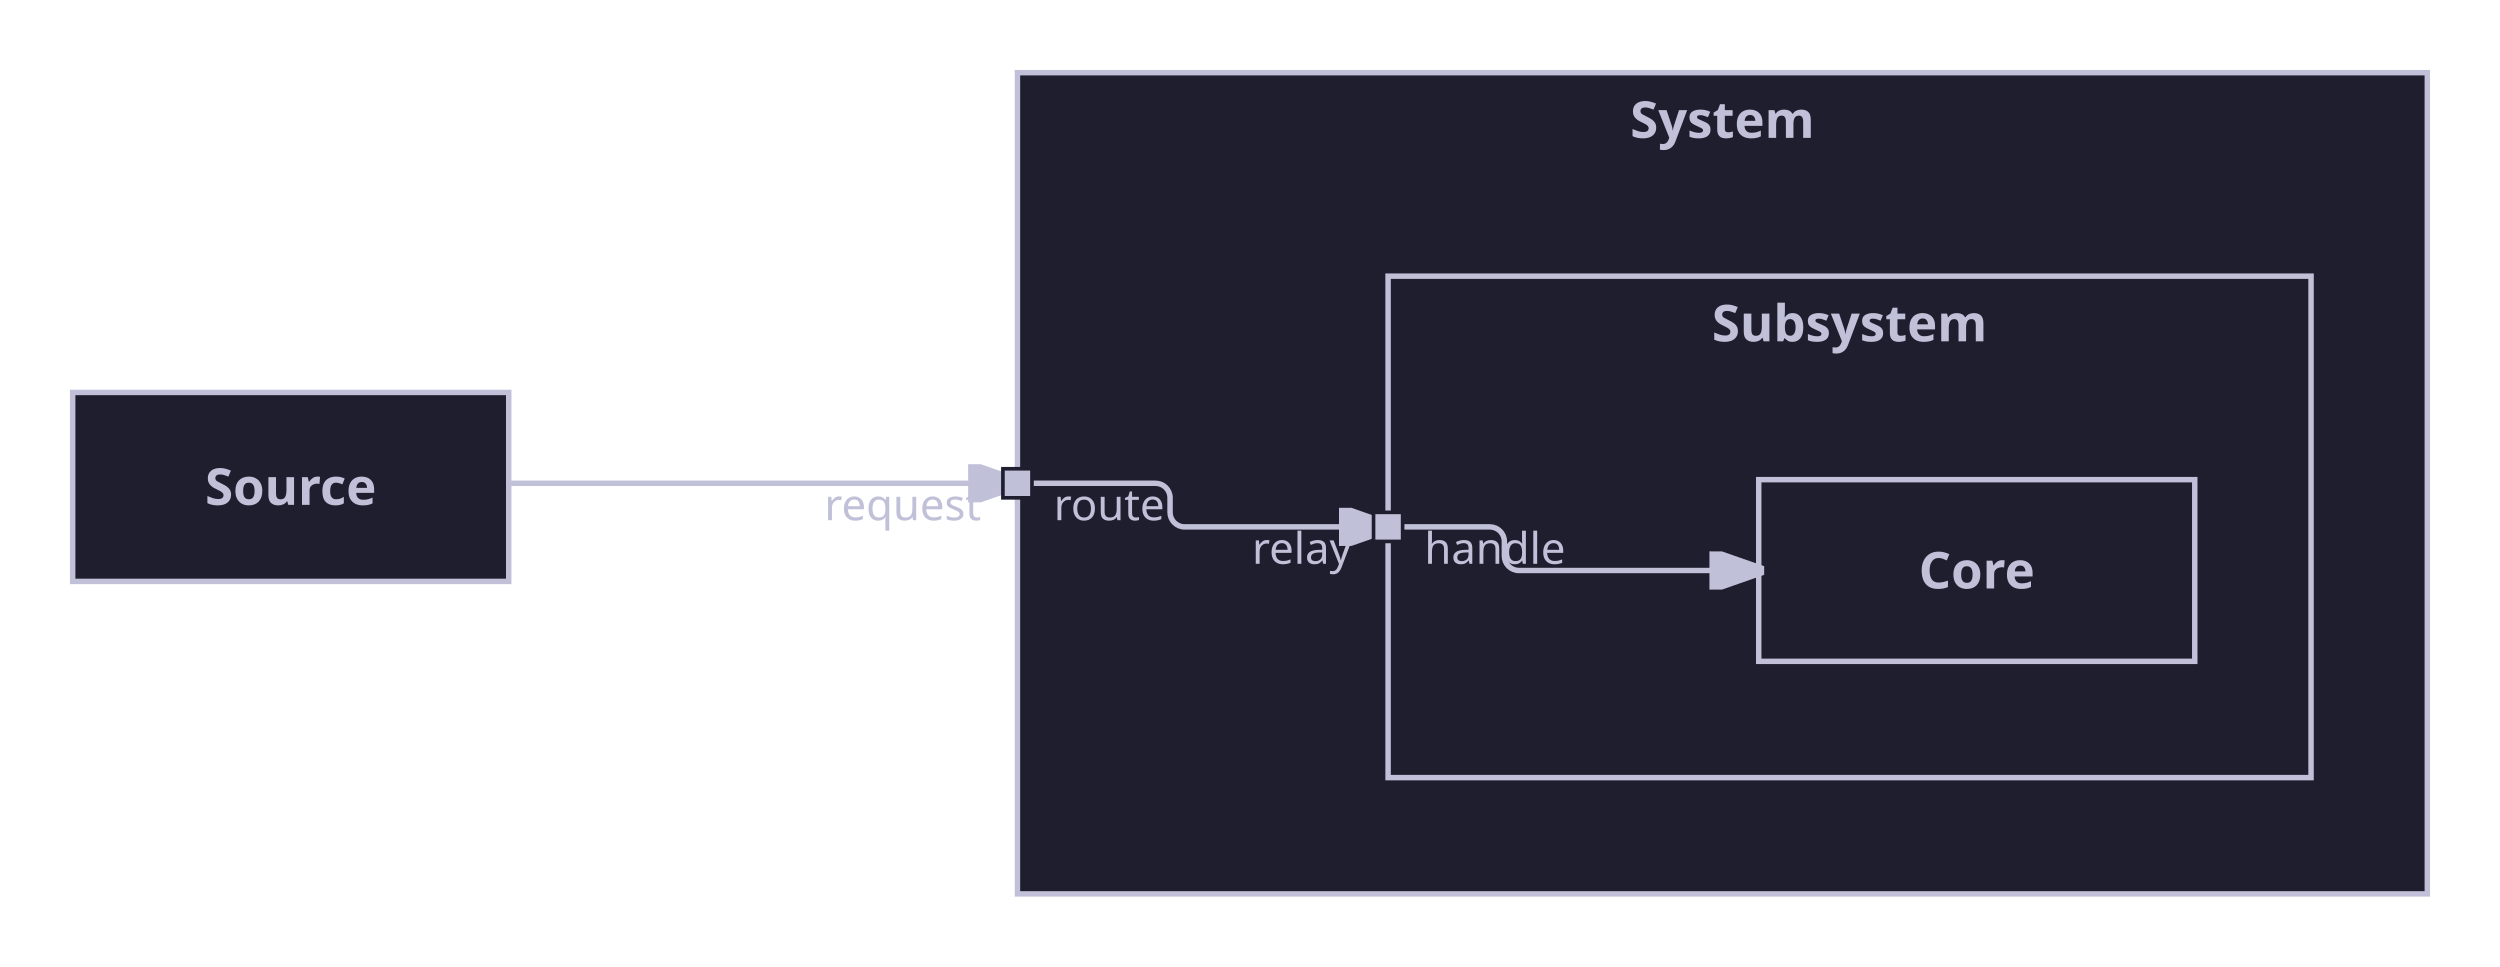
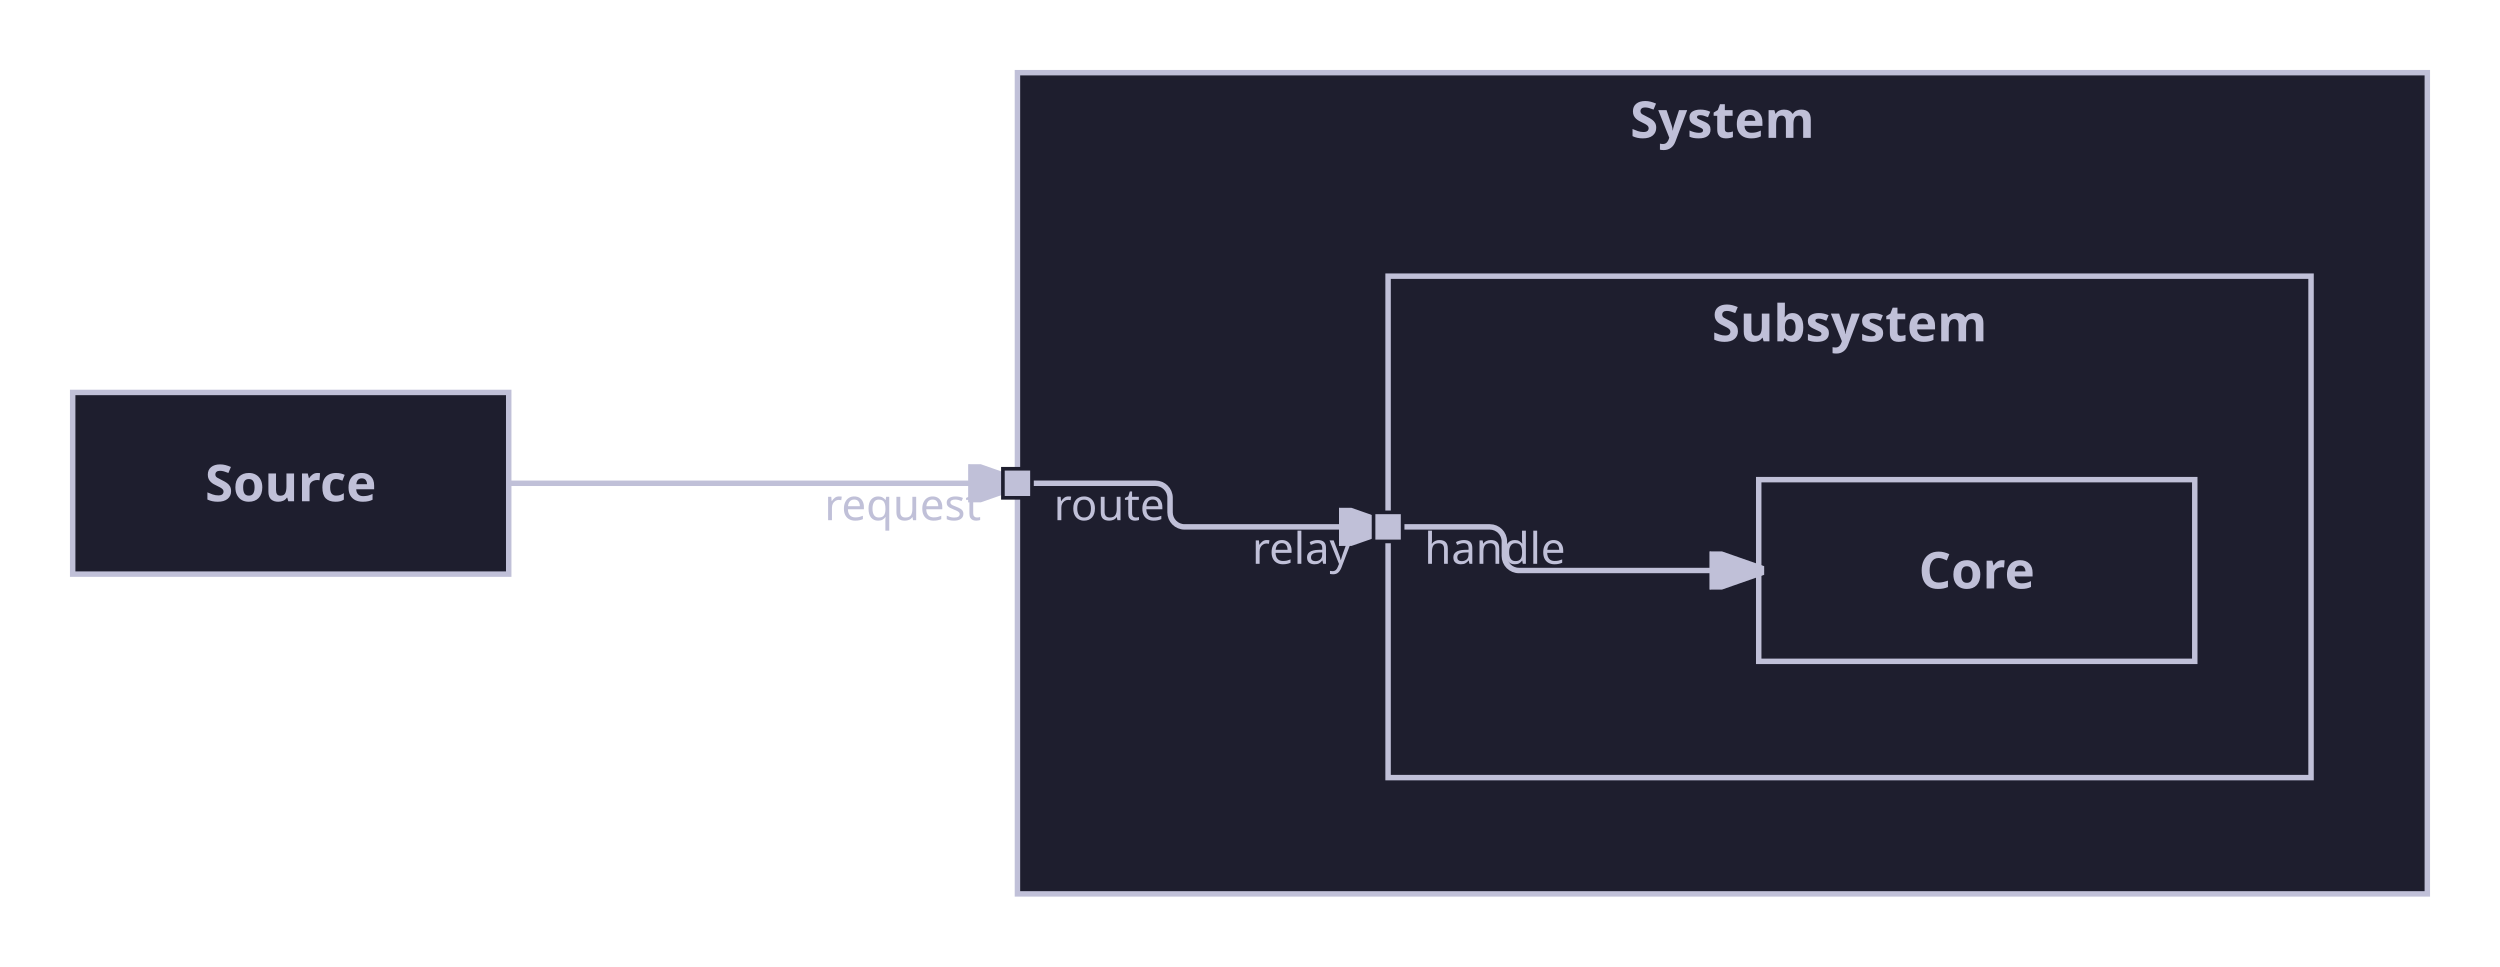
<svg xmlns="http://www.w3.org/2000/svg" width="688.00" height="266.00" viewBox="0 0 688.00 266.00">
  <defs>
    <marker id="line-end-open-chevron" markerWidth="10" markerHeight="7" refX="9" refY="3.5" orient="auto">
      <polyline points="0 0, 10 3.5, 0 7" fill="none" stroke="#C0C0D8" stroke-width="1.50" />
    </marker>
    <marker id="line-end-hollow-triangle" markerWidth="10" markerHeight="7" refX="9" refY="3.5" orient="auto">
      <polygon points="0 0, 10 3.5, 0 7" fill="#1E1E2E" stroke="#C0C0D8" stroke-width="1.50" />
    </marker>
    <marker id="line-end-filled-arrow" markerWidth="10" markerHeight="7" refX="9" refY="3.5" orient="auto">
      <polygon points="0 0, 10 3.5, 0 7" fill="#C0C0D8" stroke="#C0C0D8" stroke-width="1.50" />
    </marker>
    <marker id="line-end-hollow-triangle-crossbar" markerWidth="10" markerHeight="7" refX="9" refY="3.5" orient="auto">
      <polygon points="0 0, 10 3.5, 0 7" fill="#1E1E2E" stroke="#C0C0D8" stroke-width="1.50" />
      <line x1="7" y1="0" x2="7" y2="7" stroke="#C0C0D8" stroke-width="1.50" />
    </marker>
    <marker id="line-end-hollow-diamond" markerWidth="14" markerHeight="8" refX="13" refY="4" orient="auto">
      <polygon points="1 4, 7 0, 13 4, 7 8" fill="#1E1E2E" stroke="#C0C0D8" stroke-width="1.50" />
    </marker>
    <marker id="line-end-filled-diamond" markerWidth="14" markerHeight="8" refX="13" refY="4" orient="auto">
      <polygon points="1 4, 7 0, 13 4, 7 8" fill="#C0C0D8" stroke="#C0C0D8" stroke-width="1.50" />
    </marker>
    <marker id="line-end-circle" markerWidth="10" markerHeight="10" refX="9" refY="5" orient="auto">
      <circle cx="5" cy="5" r="4" fill="#1E1E2E" stroke="#C0C0D8" stroke-width="1.50" />
    </marker>
    <marker id="line-end-bar" markerWidth="4" markerHeight="12" refX="2" refY="6" orient="auto">
      <line x1="2" y1="0" x2="2" y2="12" stroke="#C0C0D8" stroke-width="1.50" />
    </marker>
    <filter id="label-bg" x="-0.05" y="-0.05" width="1.1" height="1.1">
      <feFlood flood-color="#1E1E2E" />
      <feComposite in="SourceGraphic" operator="over" />
    </filter>
  </defs>
-   <rect x="20.00" y="108.00" width="120.00" height="52.00" fill="#1E1E2E" stroke="#C0C0D8" stroke-width="1.50" />
-   <text x="80.00" y="134.00" font-family="Noto Sans, sans-serif" font-size="14.00" font-weight="bold" fill="#C0C0D8" text-anchor="middle" dominant-baseline="middle">Source</text>
+   <rect x="20.00" y="108.00" width="120.00" height="50.00" fill="#1E1E2E" stroke="#C0C0D8" stroke-width="1.50" />
+   <text x="80.00" y="133.00" font-family="Noto Sans, sans-serif" font-size="14.00" font-weight="bold" fill="#C0C0D8" text-anchor="middle" dominant-baseline="middle">Source</text>
  <rect x="280.00" y="20.00" width="388.00" height="226.00" fill="#1E1E2E" stroke="#C0C0D8" stroke-width="1.50" />
  <text x="474.00" y="33.00" font-family="Noto Sans, sans-serif" font-size="14.00" font-weight="bold" fill="#C0C0D8" text-anchor="middle" dominant-baseline="middle">System</text>
  <rect x="382.00" y="76.00" width="254.00" height="138.00" fill="#1E1E2E" stroke="#C0C0D8" stroke-width="1.50" />
  <text x="509.00" y="89.00" font-family="Noto Sans, sans-serif" font-size="14.00" font-weight="bold" fill="#C0C0D8" text-anchor="middle" dominant-baseline="middle">Subsystem</text>
  <rect x="484.00" y="132.00" width="120.00" height="50.00" fill="#1E1E2E" stroke="#C0C0D8" stroke-width="1.50" />
  <text x="544.00" y="157.00" font-family="Noto Sans, sans-serif" font-size="14.00" font-weight="bold" fill="#C0C0D8" text-anchor="middle" dominant-baseline="middle">Core</text>
  <path d="M 382.00 145.00 L 410.00 145.00 A 4.00 4.00 0 0 1 414.00 149.00 L 414.00 153.00 A 4.00 4.00 0 0 0 418.00 157.00 L 484.00 157.00" fill="none" stroke="#C0C0D8" stroke-width="1.50" marker-end="url(#line-end-filled-arrow)" />
  <path d="M 280.00 133.00 L 312.00 133.00 L 318.00 133.00 A 4.00 4.00 0 0 1 322.00 137.00 L 322.00 141.00 A 4.00 4.00 0 0 0 326.00 145.00 L 382.00 145.00" fill="none" stroke="#C0C0D8" stroke-width="1.50" marker-end="url(#line-end-filled-arrow)" />
  <path d="M 140.00 133.00 L 210.00 133.00 L 280.00 133.00" fill="none" stroke="#C0C0D8" stroke-width="1.50" marker-end="url(#line-end-filled-arrow)" />
  <rect x="378.00" y="141.00" width="8.00" height="8.00" fill="#C0C0D8" stroke="#1E1E2E" stroke-width="1.00" />
  <text x="392.00" y="151.00" font-family="Noto Sans, sans-serif" font-size="12.00" fill="#C0C0D8" text-anchor="start" dominant-baseline="middle">handle</text>
  <text x="372.00" y="151.00" font-family="Noto Sans, sans-serif" font-size="12.00" fill="#C0C0D8" text-anchor="end" dominant-baseline="middle">relay</text>
  <rect x="276.00" y="129.00" width="8.00" height="8.00" fill="#C0C0D8" stroke="#1E1E2E" stroke-width="1.00" />
  <text x="290.00" y="139.00" font-family="Noto Sans, sans-serif" font-size="12.00" fill="#C0C0D8" text-anchor="start" dominant-baseline="middle">route</text>
  <text x="270.00" y="139.00" font-family="Noto Sans, sans-serif" font-size="12.00" fill="#C0C0D8" text-anchor="end" dominant-baseline="middle">request</text>
</svg>
